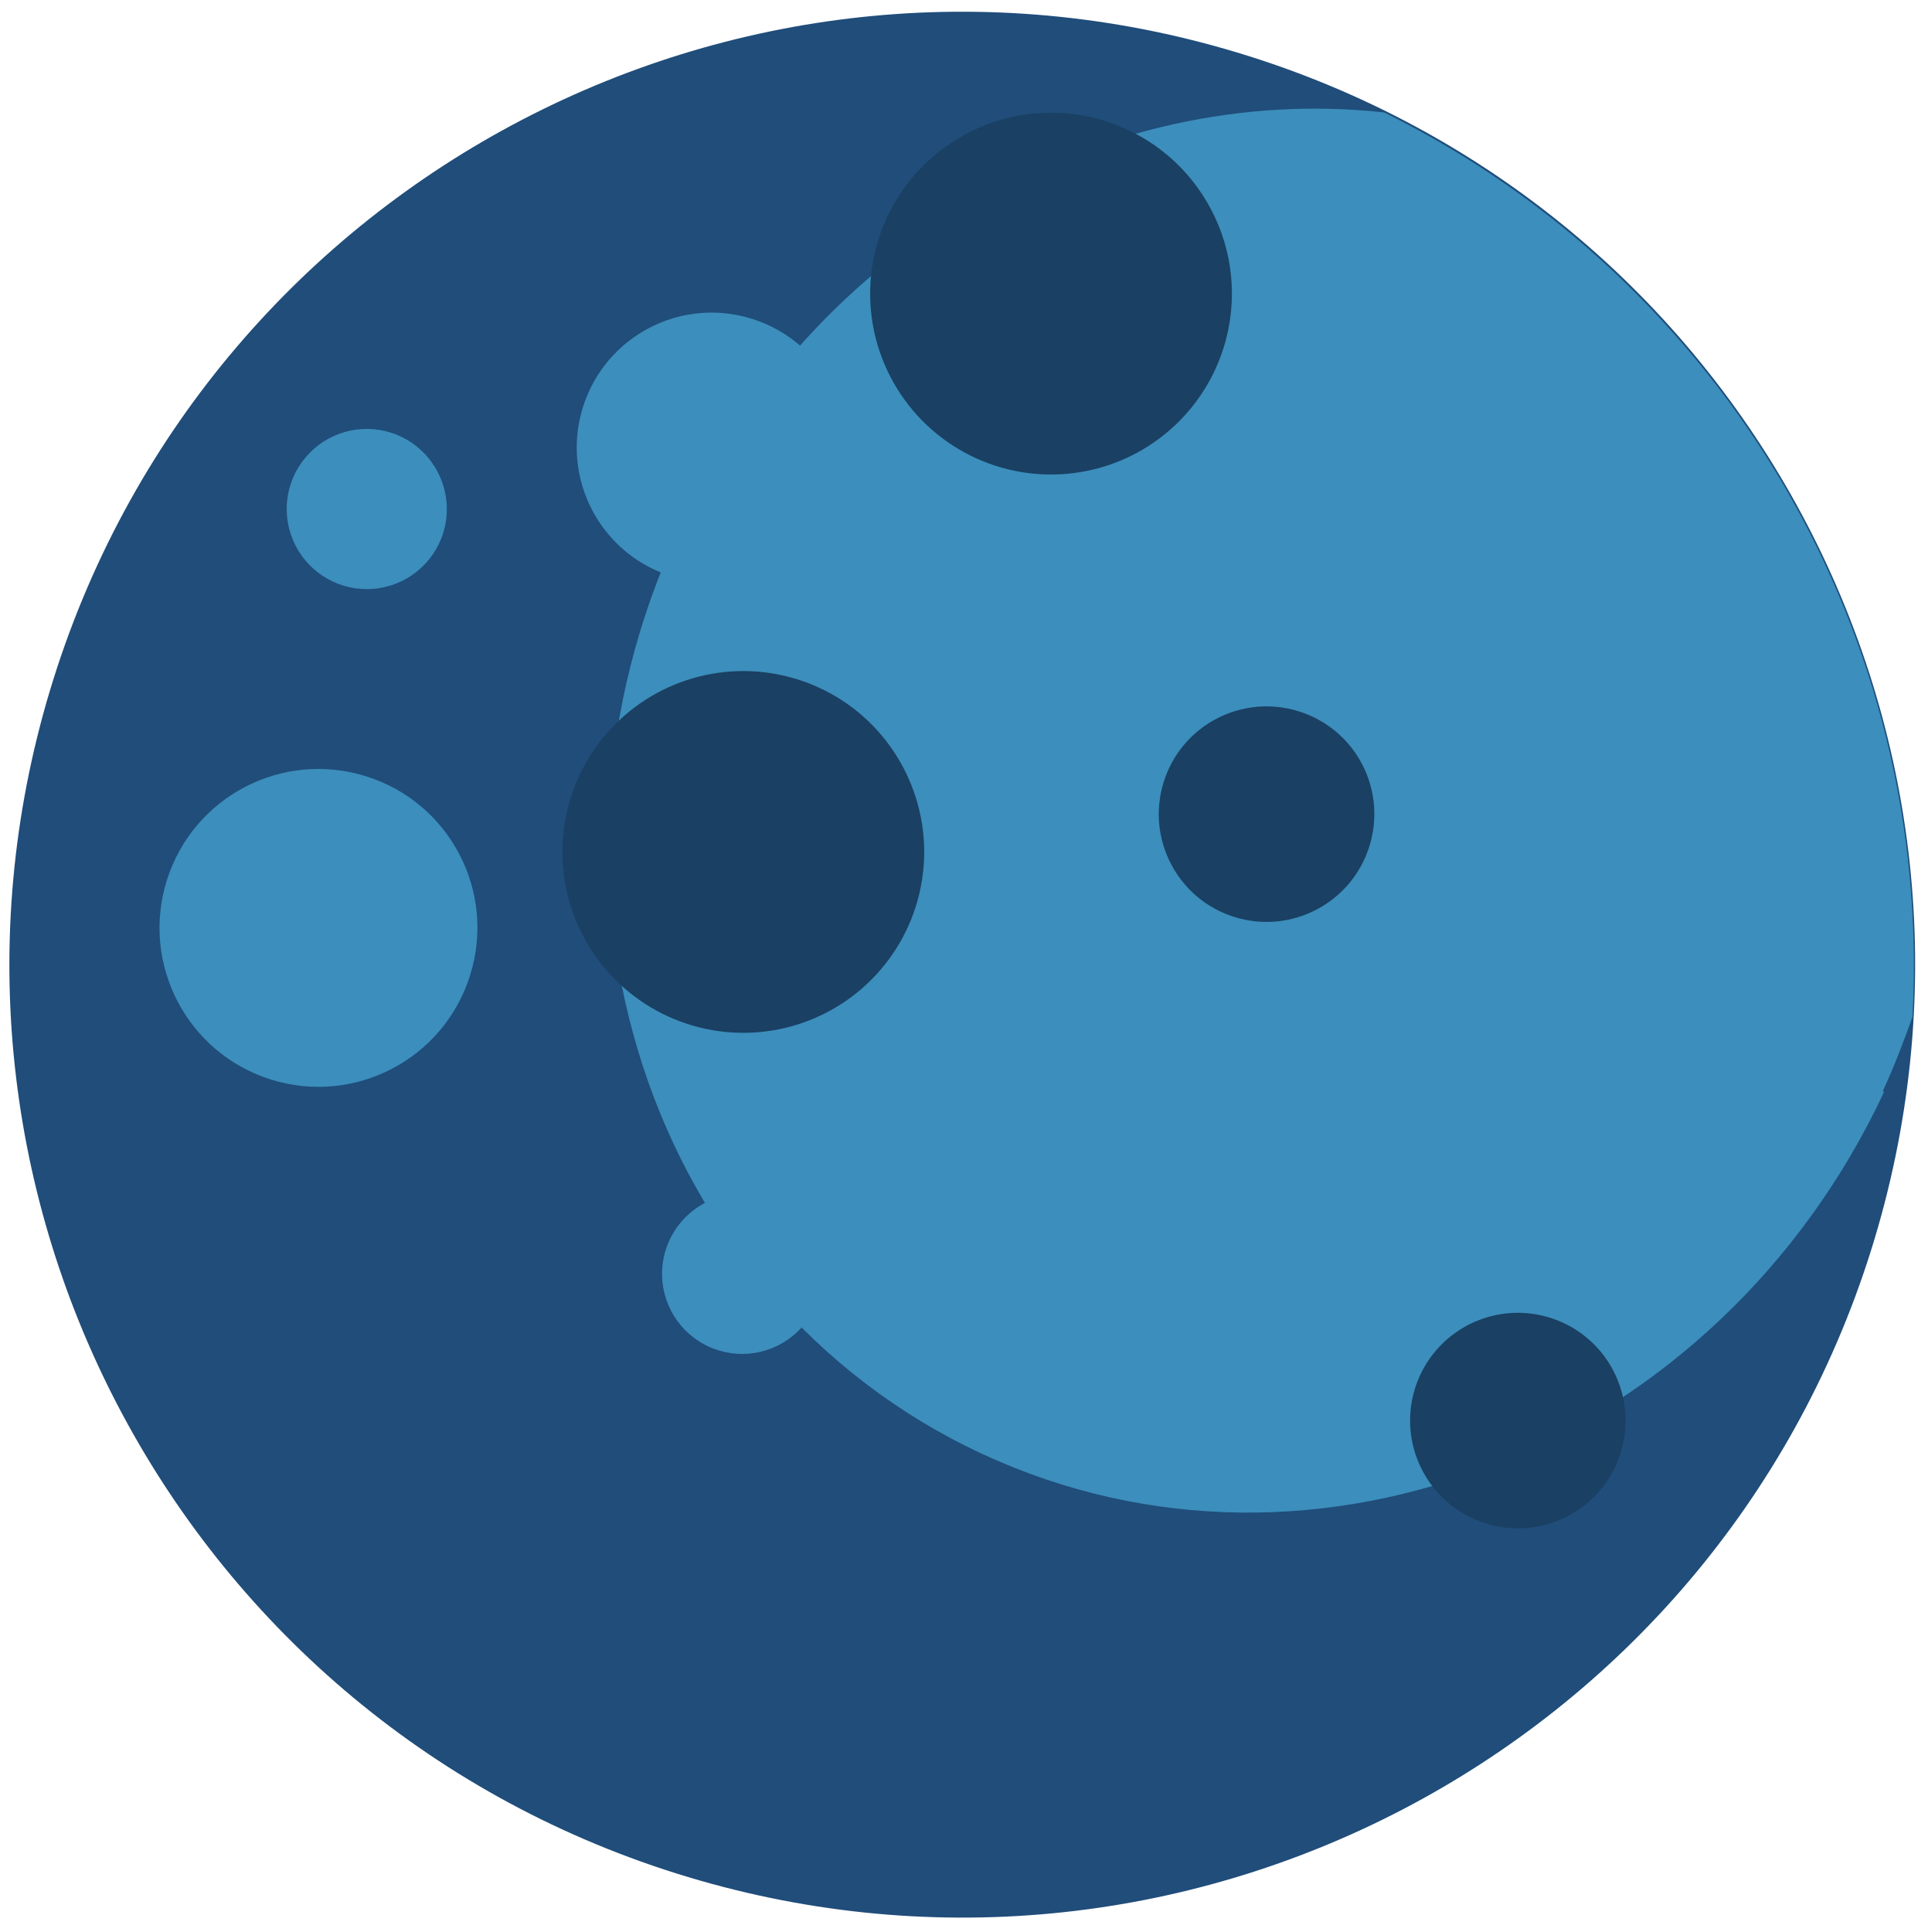
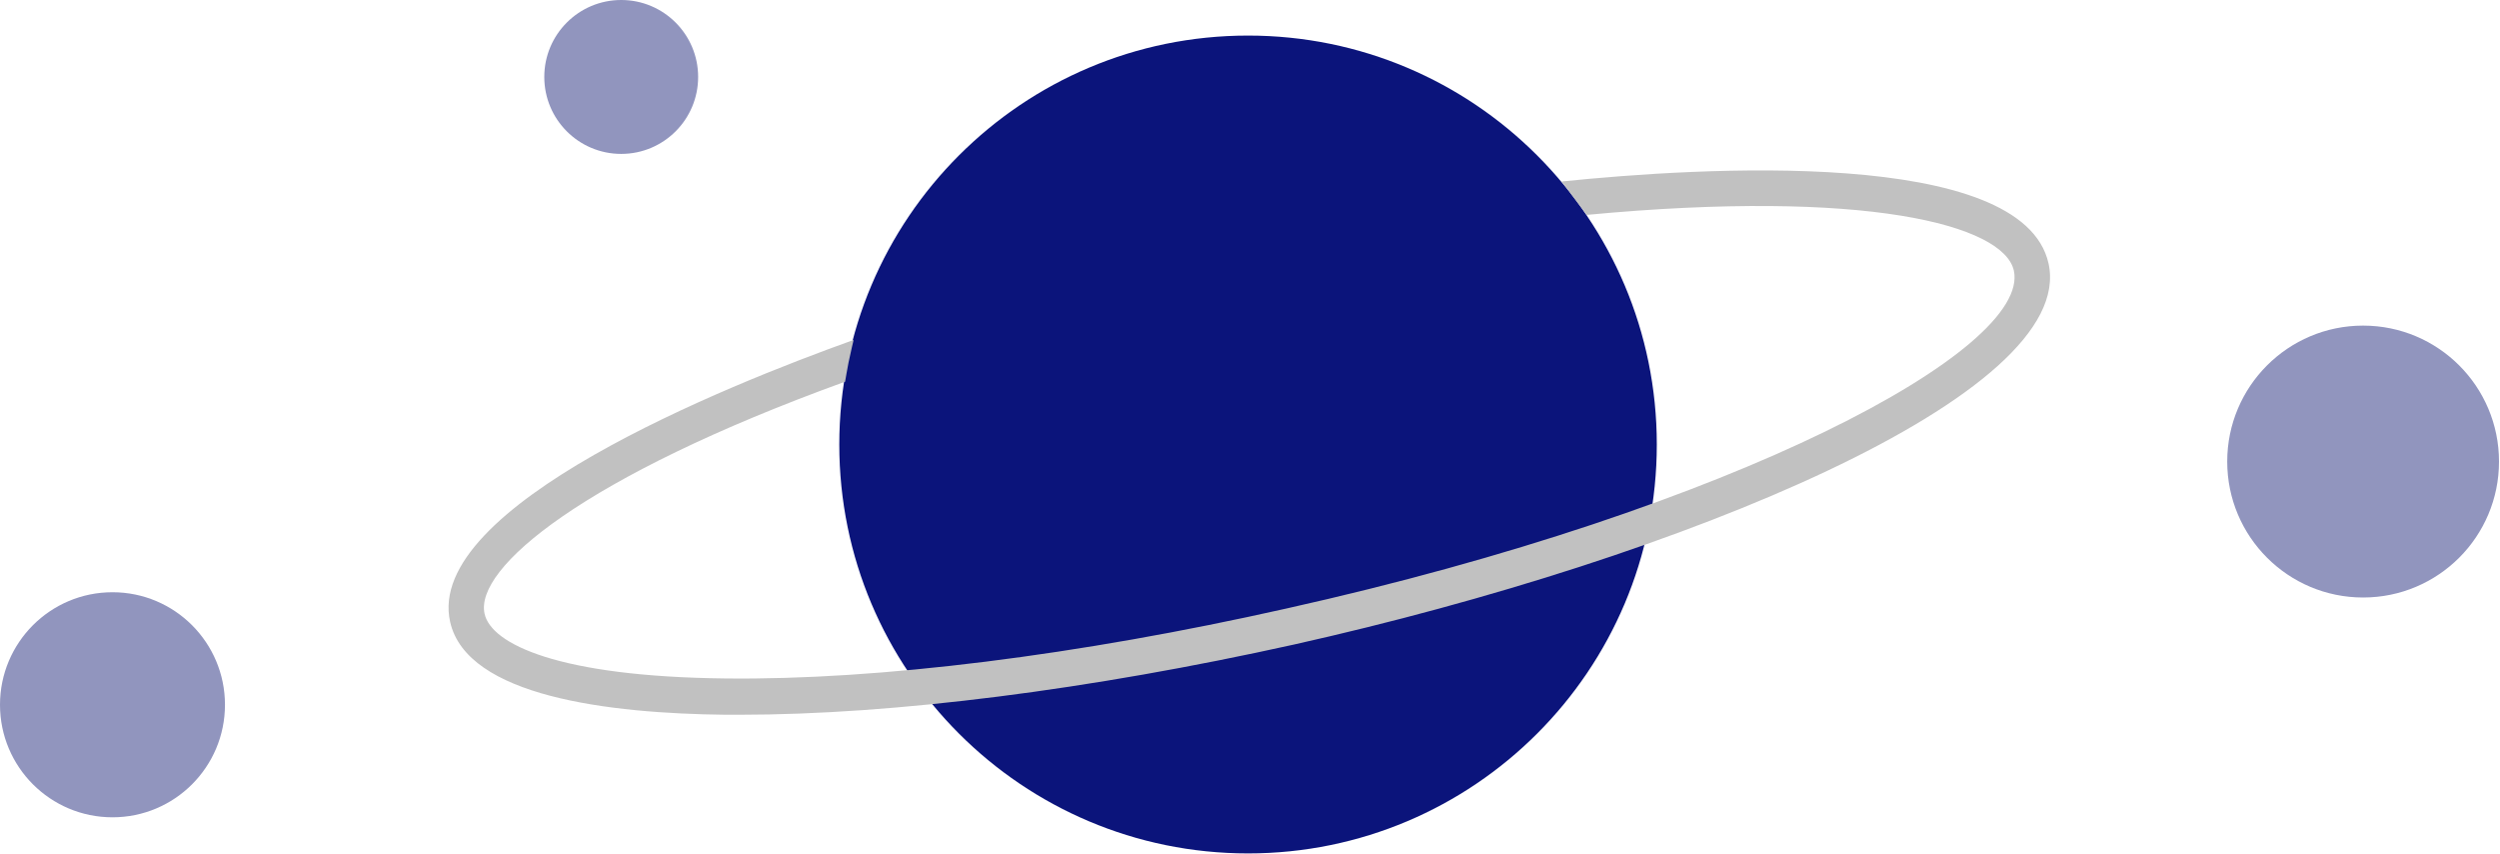
- <svg xmlns="http://www.w3.org/2000/svg" viewBox="0 0 74.62 74.77">
-   <g id="bg-">
-     <path d="M72.41,48.41A36.87,36.87,0,1,1,48.33,2.17,36.87,36.87,0,0,1,72.41,48.41" style="fill:#204d7a" />
-     <path d="M72.87,42.23c.44-.95.81-1.92,1.15-2.88a36.85,36.85,0,0,0-20.45-35c-10.9-1.19-22.1,5-27.29,16.16C19.86,34.24,25.08,50.25,38,56.26s28.5-.28,34.92-14" style="fill:#3c8ebc" />
-     <path d="M32.52,18.89a5.22,5.22,0,1,1-3.41-6.55,5.22,5.22,0,0,1,3.41,6.55" style="fill:#3c8ebc" />
-     <path d="M18.19,37.76a6.15,6.15,0,1,1-4-7.71,6.14,6.14,0,0,1,4,7.71" style="fill:#3c8ebc" />
-     <path d="M17.15,20.64a3.1,3.1,0,1,1-2-3.89,3.11,3.11,0,0,1,2,3.89" style="fill:#3c8ebc" />
-     <path d="M31.68,50.23a3.1,3.1,0,1,1-2-3.88,3.09,3.09,0,0,1,2,3.88" style="fill:#3c8ebc" />
-     <path d="M47.36,13.45a7,7,0,1,1-4.57-8.76,7,7,0,0,1,4.57,8.76" style="fill:#1a4063" />
-     <path d="M35.45,35.06a7,7,0,1,1-4.56-8.76,7,7,0,0,1,4.56,8.76" style="fill:#1a4063" />
-     <path d="M53,32.75a4.17,4.17,0,1,1-2.73-5.22A4.16,4.16,0,0,1,53,32.75" style="fill:#1a4063" />
-     <path d="M62.73,56.21A4.17,4.17,0,1,1,60,51a4.16,4.16,0,0,1,2.72,5.22" style="fill:#1a4063" />
+ <svg xmlns="http://www.w3.org/2000/svg" viewBox="0 0 137.74 47.02">
+   <g id="title">
+     <circle cx="68.79" cy="24.49" r="22.53" style="fill:#0b147b" />
+     <circle cx="34.24" cy="4.24" r="4.24" style="fill:#9195be" />
+     <circle cx="6.2" cy="38.83" r="6.2" style="fill:#9195be" />
+     <circle cx="130.25" cy="25.43" r="7.49" style="fill:#9195be" />
+     <path d="M40.75,39.38H40c-6.42-.07-14.27-1-15.19-5.12-1.43-6.35,15.18-13,22.24-15.53,0,0-.15.61-.28,1.24-.09.44-.16.91-.19,1.06C32.12,26.27,26.14,31.31,26.71,33.82c.37,1.66,4.05,3.46,13.27,3.56,8.48.1,19.47-1.28,30.91-3.85C95.72,28,111.94,19.25,111,14.91c-.57-2.53-8.18-4.52-23.54-3.07C87.2,11.51,86.08,10,86.08,10c7.59-.78,25.39-1.91,26.83,4.51,1.62,7.23-20.21,16.22-41.58,21C60.1,38,49.28,39.38,40.75,39.38Z" style="fill:#c1c1c1" />
  </g>
</svg>
